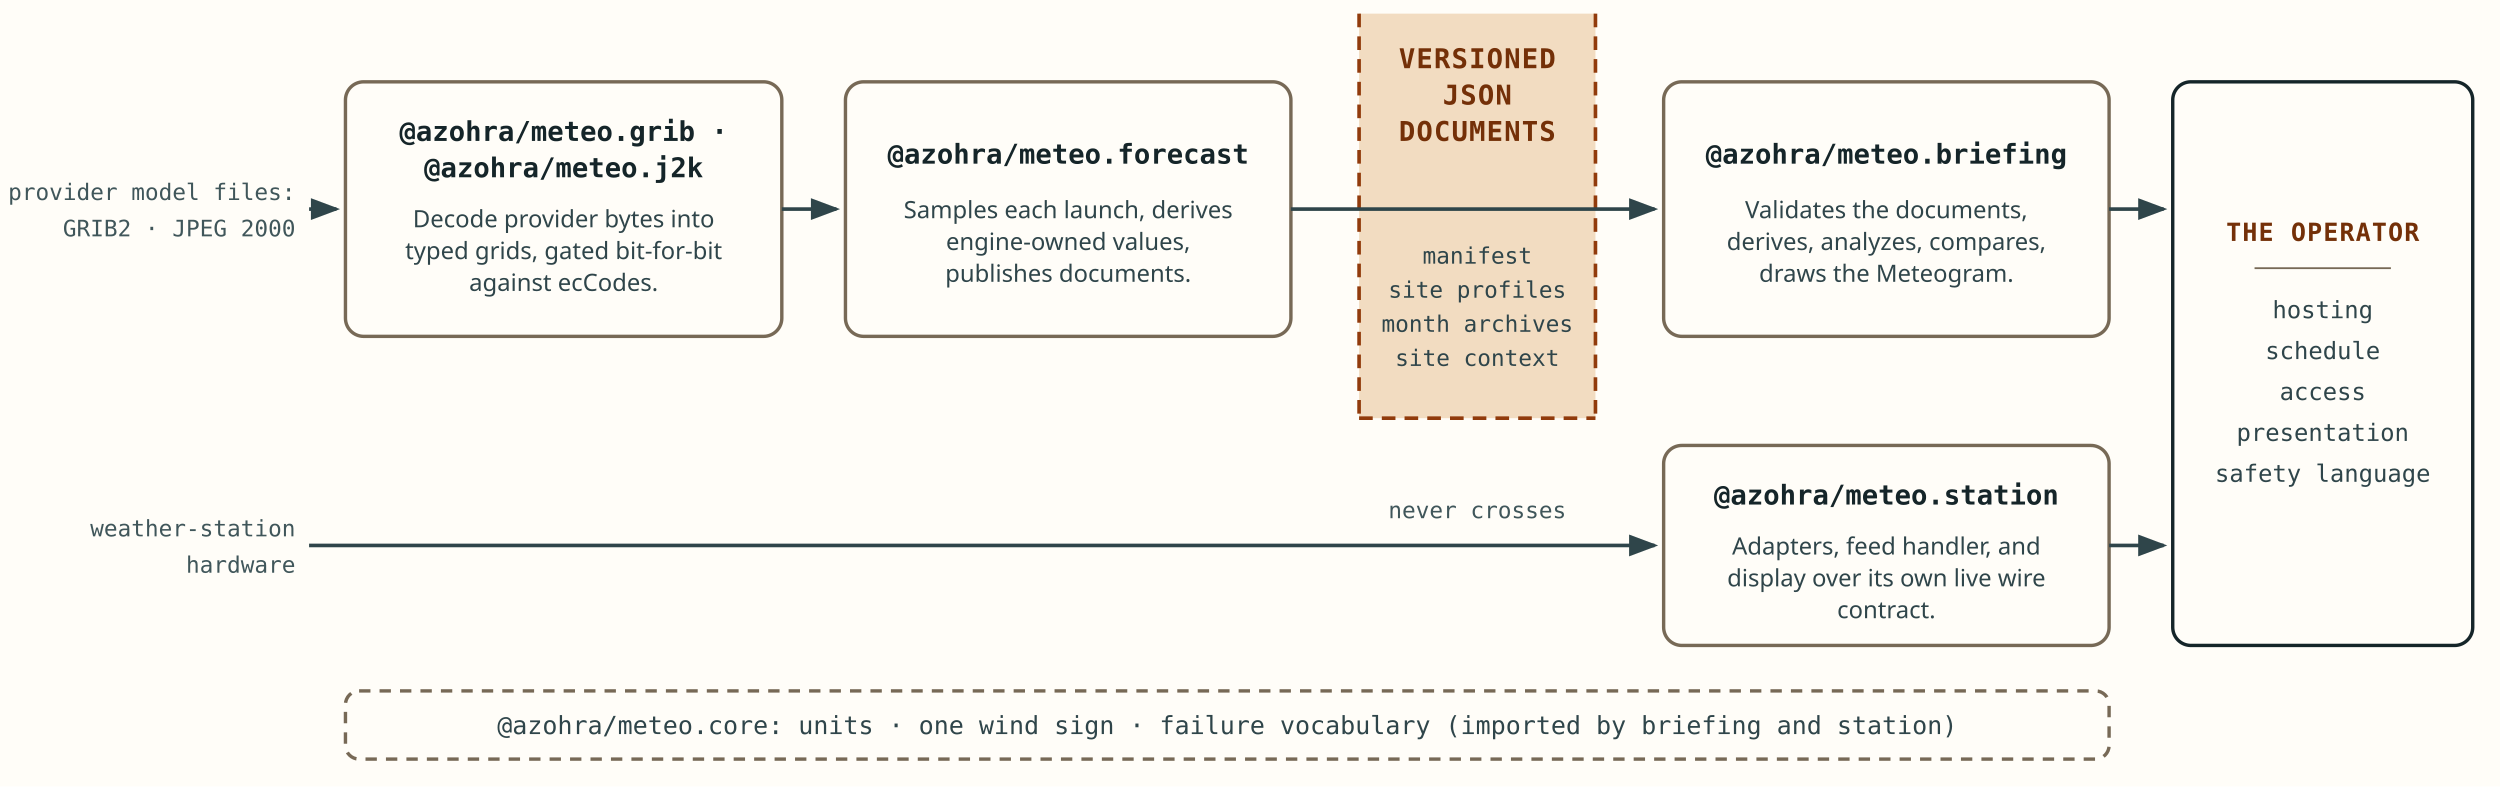
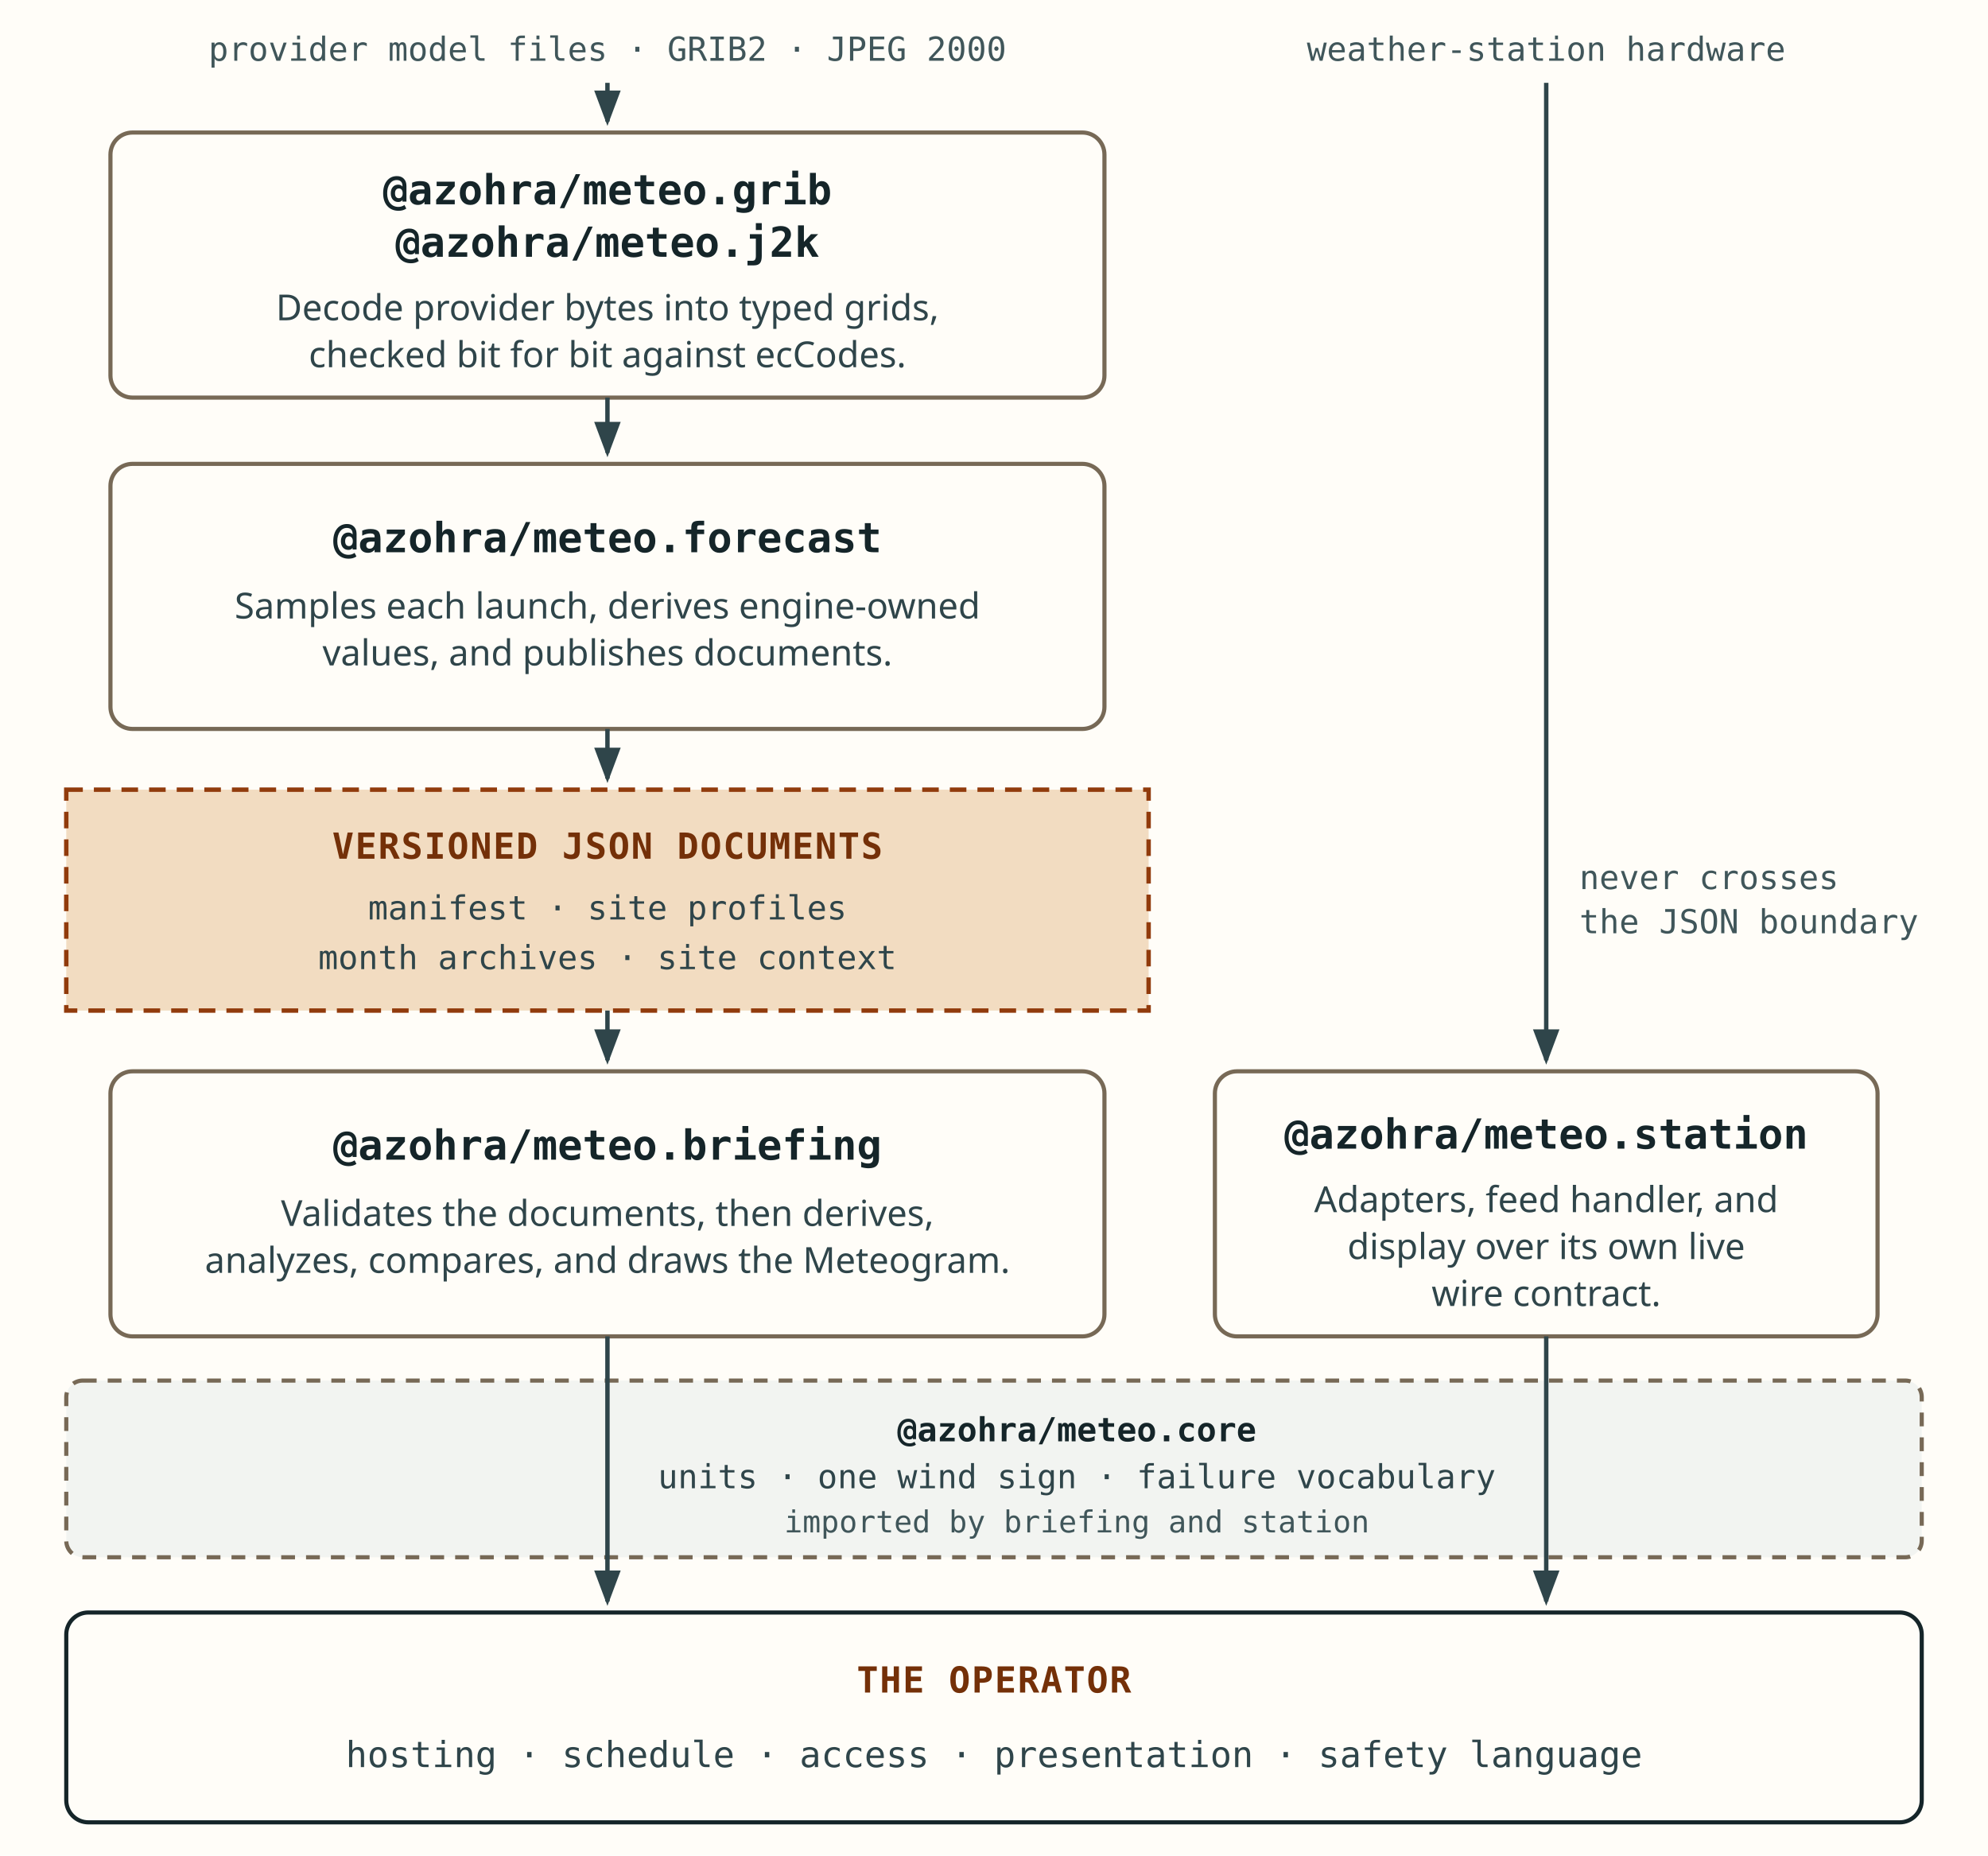
- <svg xmlns="http://www.w3.org/2000/svg" viewBox="0 0 1100 346">
+ <svg xmlns="http://www.w3.org/2000/svg" viewBox="0 0 720 672">
  <defs>
    <marker id="platb-flow" markerWidth="8" markerHeight="6" refX="7" refY="3" orient="auto">
      <polygon points="0 0, 8 3, 0 6" fill="#2f454a" />
    </marker>
  </defs>
-   <rect x="0" y="0" width="1100" height="346" fill="#fffdf8" />
-   <rect x="598" y="6" width="104" height="178" fill="#f2dcc1" />
-   <path d="M598 6 V184" stroke="#913b0c" stroke-width="1.6" stroke-dasharray="6 4" fill="none" />
-   <path d="M702 6 V184" stroke="#913b0c" stroke-width="1.6" stroke-dasharray="6 4" fill="none" />
-   <path d="M598 184 H702" stroke="#913b0c" stroke-width="1.6" stroke-dasharray="6 4" fill="none" />
-   <text x="650" y="30" text-anchor="middle" font-family="'IBM Plex Mono', monospace" font-size="12" font-weight="700" letter-spacing="0.5" fill="#743008">VERSIONED</text>
-   <text x="650" y="46" text-anchor="middle" font-family="'IBM Plex Mono', monospace" font-size="12" font-weight="700" letter-spacing="0.5" fill="#743008">JSON</text>
-   <text x="650" y="62" text-anchor="middle" font-family="'IBM Plex Mono', monospace" font-size="12" font-weight="700" letter-spacing="0.5" fill="#743008">DOCUMENTS</text>
-   <text x="650" y="116" text-anchor="middle" font-family="'IBM Plex Mono', monospace" font-size="10" fill="#2f454a">manifest</text>
-   <text x="650" y="131" text-anchor="middle" font-family="'IBM Plex Mono', monospace" font-size="10" fill="#2f454a">site profiles</text>
-   <text x="650" y="146" text-anchor="middle" font-family="'IBM Plex Mono', monospace" font-size="10" fill="#2f454a">month archives</text>
-   <text x="650" y="161" text-anchor="middle" font-family="'IBM Plex Mono', monospace" font-size="10" fill="#2f454a">site context</text>
-   <text x="130" y="88" text-anchor="end" font-family="'IBM Plex Mono', monospace" font-size="10" fill="#40565a">provider model files:</text>
-   <text x="130" y="104" text-anchor="end" font-family="'IBM Plex Mono', monospace" font-size="10" fill="#40565a">GRIB2 · JPEG 2000</text>
-   <rect x="152" y="36" width="192" height="112" rx="8" fill="#fffdf8" stroke="#776956" stroke-width="1.5" />
-   <text x="248" y="62" text-anchor="middle" font-family="'IBM Plex Mono', monospace" font-size="12" font-weight="700" fill="#152529">@azohra/meteo.grib ·</text>
-   <text x="248" y="78" text-anchor="middle" font-family="'IBM Plex Mono', monospace" font-size="12" font-weight="700" fill="#152529">@azohra/meteo.j2k</text>
-   <text x="248" y="100" text-anchor="middle" font-family="'IBM Plex Sans', sans-serif" font-size="10.5" fill="#2f454a">Decode provider bytes into</text>
-   <text x="248" y="114" text-anchor="middle" font-family="'IBM Plex Sans', sans-serif" font-size="10.5" fill="#2f454a">typed grids, gated bit-for-bit</text>
-   <text x="248" y="128" text-anchor="middle" font-family="'IBM Plex Sans', sans-serif" font-size="10.5" fill="#2f454a">against ecCodes.</text>
-   <rect x="372" y="36" width="196" height="112" rx="8" fill="#fffdf8" stroke="#776956" stroke-width="1.5" />
-   <text x="470" y="72" text-anchor="middle" font-family="'IBM Plex Mono', monospace" font-size="12" font-weight="700" fill="#152529">@azohra/meteo.forecast</text>
-   <text x="470" y="96" text-anchor="middle" font-family="'IBM Plex Sans', sans-serif" font-size="10.5" fill="#2f454a">Samples each launch, derives</text>
-   <text x="470" y="110" text-anchor="middle" font-family="'IBM Plex Sans', sans-serif" font-size="10.5" fill="#2f454a">engine-owned values,</text>
-   <text x="470" y="124" text-anchor="middle" font-family="'IBM Plex Sans', sans-serif" font-size="10.5" fill="#2f454a">publishes documents.</text>
-   <rect x="732" y="36" width="196" height="112" rx="8" fill="#fffdf8" stroke="#776956" stroke-width="1.5" />
-   <text x="830" y="72" text-anchor="middle" font-family="'IBM Plex Mono', monospace" font-size="12" font-weight="700" fill="#152529">@azohra/meteo.briefing</text>
-   <text x="830" y="96" text-anchor="middle" font-family="'IBM Plex Sans', sans-serif" font-size="10.5" fill="#2f454a">Validates the documents,</text>
-   <text x="830" y="110" text-anchor="middle" font-family="'IBM Plex Sans', sans-serif" font-size="10.5" fill="#2f454a">derives, analyzes, compares,</text>
-   <text x="830" y="124" text-anchor="middle" font-family="'IBM Plex Sans', sans-serif" font-size="10.5" fill="#2f454a">draws the Meteogram.</text>
-   <text x="130" y="236" text-anchor="end" font-family="'IBM Plex Mono', monospace" font-size="10" fill="#40565a">weather-station</text>
-   <text x="130" y="252" text-anchor="end" font-family="'IBM Plex Mono', monospace" font-size="10" fill="#40565a">hardware</text>
-   <rect x="732" y="196" width="196" height="88" rx="8" fill="#fffdf8" stroke="#776956" stroke-width="1.5" />
-   <text x="830" y="222" text-anchor="middle" font-family="'IBM Plex Mono', monospace" font-size="12" font-weight="700" fill="#152529">@azohra/meteo.station</text>
-   <text x="830" y="244" text-anchor="middle" font-family="'IBM Plex Sans', sans-serif" font-size="10.5" fill="#2f454a">Adapters, feed handler, and</text>
-   <text x="830" y="258" text-anchor="middle" font-family="'IBM Plex Sans', sans-serif" font-size="10.5" fill="#2f454a">display over its own live wire</text>
-   <text x="830" y="272" text-anchor="middle" font-family="'IBM Plex Sans', sans-serif" font-size="10.5" fill="#2f454a">contract.</text>
-   <rect x="956" y="36" width="132" height="248" rx="8" fill="#fffdf8" stroke="#152529" stroke-width="1.5" />
-   <text x="1022" y="106" text-anchor="middle" font-family="'IBM Plex Mono', monospace" font-size="11" font-weight="700" letter-spacing="0.5" fill="#743008">THE OPERATOR</text>
-   <path d="M992 118 H1052" stroke="#776956" stroke-width="0.8" fill="none" />
-   <text x="1022" y="140" text-anchor="middle" font-family="'IBM Plex Mono', monospace" font-size="10.5" fill="#2f454a">hosting</text>
-   <text x="1022" y="158" text-anchor="middle" font-family="'IBM Plex Mono', monospace" font-size="10.5" fill="#2f454a">schedule</text>
-   <text x="1022" y="176" text-anchor="middle" font-family="'IBM Plex Mono', monospace" font-size="10.5" fill="#2f454a">access</text>
-   <text x="1022" y="194" text-anchor="middle" font-family="'IBM Plex Mono', monospace" font-size="10.5" fill="#2f454a">presentation</text>
-   <text x="1022" y="212" text-anchor="middle" font-family="'IBM Plex Mono', monospace" font-size="10.5" fill="#2f454a">safety language</text>
-   <rect x="152" y="304" width="776" height="30" rx="6" fill="#fffdf8" stroke="#776956" stroke-width="1.5" stroke-dasharray="5 4" />
-   <text x="540" y="323" text-anchor="middle" font-family="'IBM Plex Mono', monospace" font-size="11" fill="#2f454a">@azohra/meteo.core: units · one wind sign · failure vocabulary (imported by briefing and station)</text>
-   <path d="M136 92 H148" stroke="#2f454a" stroke-width="1.6" fill="none" marker-end="url(#platb-flow)" />
-   <path d="M344 92 H368" stroke="#2f454a" stroke-width="1.6" fill="none" marker-end="url(#platb-flow)" />
-   <path d="M568 92 H728" stroke="#2f454a" stroke-width="1.6" fill="none" marker-end="url(#platb-flow)" />
-   <path d="M928 92 H952" stroke="#2f454a" stroke-width="1.6" fill="none" marker-end="url(#platb-flow)" />
-   <path d="M136 240 H728" stroke="#2f454a" stroke-width="1.6" fill="none" marker-end="url(#platb-flow)" />
-   <path d="M928 240 H952" stroke="#2f454a" stroke-width="1.6" fill="none" marker-end="url(#platb-flow)" />
-   <text x="650" y="228" text-anchor="middle" font-family="'IBM Plex Mono', monospace" font-size="10" fill="#40565a">never crosses</text>
+   <rect x="0" y="0" width="720" height="672" fill="#fffdf8" />
+   <text x="220" y="22" text-anchor="middle" font-family="'IBM Plex Mono', monospace" font-size="12" fill="#40565a">provider model files · GRIB2 · JPEG 2000</text>
+   <text x="560" y="22" text-anchor="middle" font-family="'IBM Plex Mono', monospace" font-size="12" fill="#40565a">weather-station hardware</text>
+   <rect x="40" y="48" width="360" height="96" rx="8" fill="#fffdf8" stroke="#776956" stroke-width="1.5" />
+   <text x="220" y="74" text-anchor="middle" font-family="'IBM Plex Mono', monospace" font-size="15" font-weight="700" fill="#152529">@azohra/meteo.grib</text>
+   <text x="220" y="93" text-anchor="middle" font-family="'IBM Plex Mono', monospace" font-size="15" font-weight="700" fill="#152529">@azohra/meteo.j2k</text>
+   <text x="220" y="116" text-anchor="middle" font-family="'IBM Plex Sans', sans-serif" font-size="13" fill="#2f454a">Decode provider bytes into typed grids,</text>
+   <text x="220" y="133" text-anchor="middle" font-family="'IBM Plex Sans', sans-serif" font-size="13" fill="#2f454a">checked bit for bit against ecCodes.</text>
+   <rect x="40" y="168" width="360" height="96" rx="8" fill="#fffdf8" stroke="#776956" stroke-width="1.5" />
+   <text x="220" y="200" text-anchor="middle" font-family="'IBM Plex Mono', monospace" font-size="15" font-weight="700" fill="#152529">@azohra/meteo.forecast</text>
+   <text x="220" y="224" text-anchor="middle" font-family="'IBM Plex Sans', sans-serif" font-size="13" fill="#2f454a">Samples each launch, derives engine-owned</text>
+   <text x="220" y="241" text-anchor="middle" font-family="'IBM Plex Sans', sans-serif" font-size="13" fill="#2f454a">values, and publishes documents.</text>
+   <rect x="24" y="286" width="392" height="80" fill="#f2dcc1" />
+   <path d="M24 286 H416 V366 H24 Z" stroke="#913b0c" stroke-width="1.6" stroke-dasharray="6 4" fill="none" />
+   <text x="220" y="311" text-anchor="middle" font-family="'IBM Plex Mono', monospace" font-size="13" font-weight="700" letter-spacing="0.5" fill="#743008">VERSIONED JSON DOCUMENTS</text>
+   <text x="220" y="333" text-anchor="middle" font-family="'IBM Plex Mono', monospace" font-size="12" fill="#2f454a">manifest · site profiles</text>
+   <text x="220" y="351" text-anchor="middle" font-family="'IBM Plex Mono', monospace" font-size="12" fill="#2f454a">month archives · site context</text>
+   <rect x="40" y="388" width="360" height="96" rx="8" fill="#fffdf8" stroke="#776956" stroke-width="1.5" />
+   <text x="220" y="420" text-anchor="middle" font-family="'IBM Plex Mono', monospace" font-size="15" font-weight="700" fill="#152529">@azohra/meteo.briefing</text>
+   <text x="220" y="444" text-anchor="middle" font-family="'IBM Plex Sans', sans-serif" font-size="13" fill="#2f454a">Validates the documents, then derives,</text>
+   <text x="220" y="461" text-anchor="middle" font-family="'IBM Plex Sans', sans-serif" font-size="13" fill="#2f454a">analyzes, compares, and draws the Meteogram.</text>
+   <rect x="440" y="388" width="240" height="96" rx="8" fill="#fffdf8" stroke="#776956" stroke-width="1.5" />
+   <text x="560" y="416" text-anchor="middle" font-family="'IBM Plex Mono', monospace" font-size="15" font-weight="700" fill="#152529">@azohra/meteo.station</text>
+   <text x="560" y="439" text-anchor="middle" font-family="'IBM Plex Sans', sans-serif" font-size="13" fill="#2f454a">Adapters, feed handler, and</text>
+   <text x="560" y="456" text-anchor="middle" font-family="'IBM Plex Sans', sans-serif" font-size="13" fill="#2f454a">display over its own live</text>
+   <text x="560" y="473" text-anchor="middle" font-family="'IBM Plex Sans', sans-serif" font-size="13" fill="#2f454a">wire contract.</text>
+   <rect x="24" y="500" width="672" height="64" rx="6" fill="#f2f4f1" stroke="#776956" stroke-width="1.5" stroke-dasharray="5 4" />
+   <text x="390" y="522" text-anchor="middle" font-family="'IBM Plex Mono', monospace" font-size="12" font-weight="700" fill="#152529">@azohra/meteo.core</text>
+   <text x="390" y="539" text-anchor="middle" font-family="'IBM Plex Mono', monospace" font-size="12" fill="#2f454a">units · one wind sign · failure vocabulary</text>
+   <text x="390" y="555" text-anchor="middle" font-family="'IBM Plex Mono', monospace" font-size="11" fill="#40565a">imported by briefing and station</text>
+   <rect x="24" y="584" width="672" height="76" rx="8" fill="#fffdf8" stroke="#152529" stroke-width="1.5" />
+   <text x="360" y="613" text-anchor="middle" font-family="'IBM Plex Mono', monospace" font-size="13" font-weight="700" letter-spacing="0.5" fill="#743008">THE OPERATOR</text>
+   <text x="360" y="640" text-anchor="middle" font-family="'IBM Plex Mono', monospace" font-size="13" fill="#2f454a">hosting · schedule · access · presentation · safety language</text>
+   <path d="M220 30 V44" stroke="#2f454a" stroke-width="1.6" fill="none" marker-end="url(#platb-flow)" />
+   <path d="M220 144 V164" stroke="#2f454a" stroke-width="1.6" fill="none" marker-end="url(#platb-flow)" />
+   <path d="M220 264 V282" stroke="#2f454a" stroke-width="1.6" fill="none" marker-end="url(#platb-flow)" />
+   <path d="M220 366 V384" stroke="#2f454a" stroke-width="1.6" fill="none" marker-end="url(#platb-flow)" />
+   <path d="M560 30 V384" stroke="#2f454a" stroke-width="1.6" fill="none" marker-end="url(#platb-flow)" />
+   <text x="572" y="322" font-family="'IBM Plex Mono', monospace" font-size="12" fill="#40565a">never crosses</text>
+   <text x="572" y="338" font-family="'IBM Plex Mono', monospace" font-size="12" fill="#40565a">the JSON boundary</text>
+   <path d="M220 484 V580" stroke="#2f454a" stroke-width="1.6" fill="none" marker-end="url(#platb-flow)" />
+   <path d="M560 484 V580" stroke="#2f454a" stroke-width="1.6" fill="none" marker-end="url(#platb-flow)" />
</svg>
